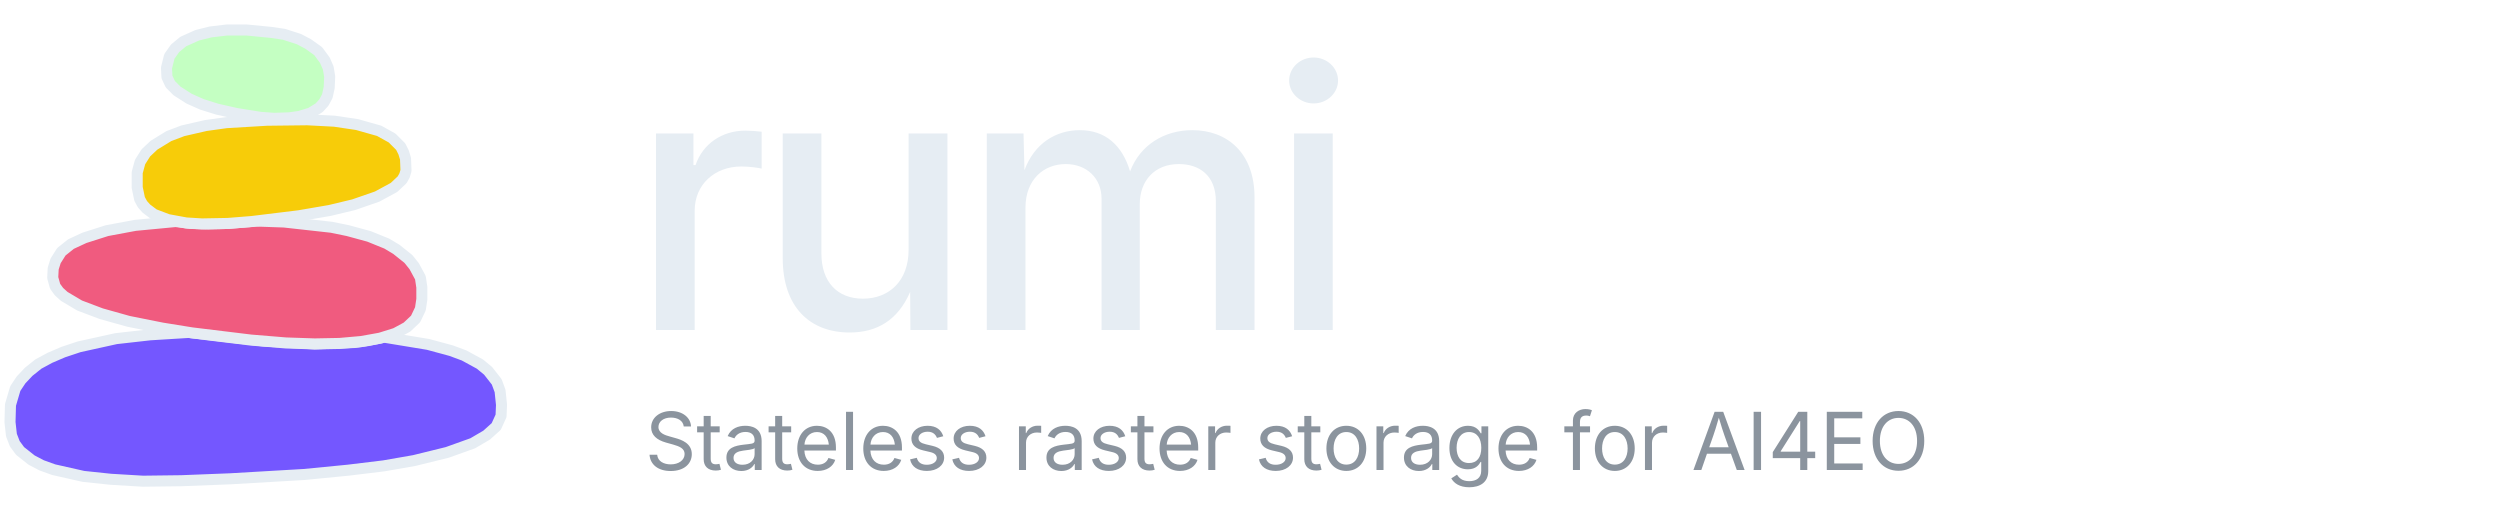
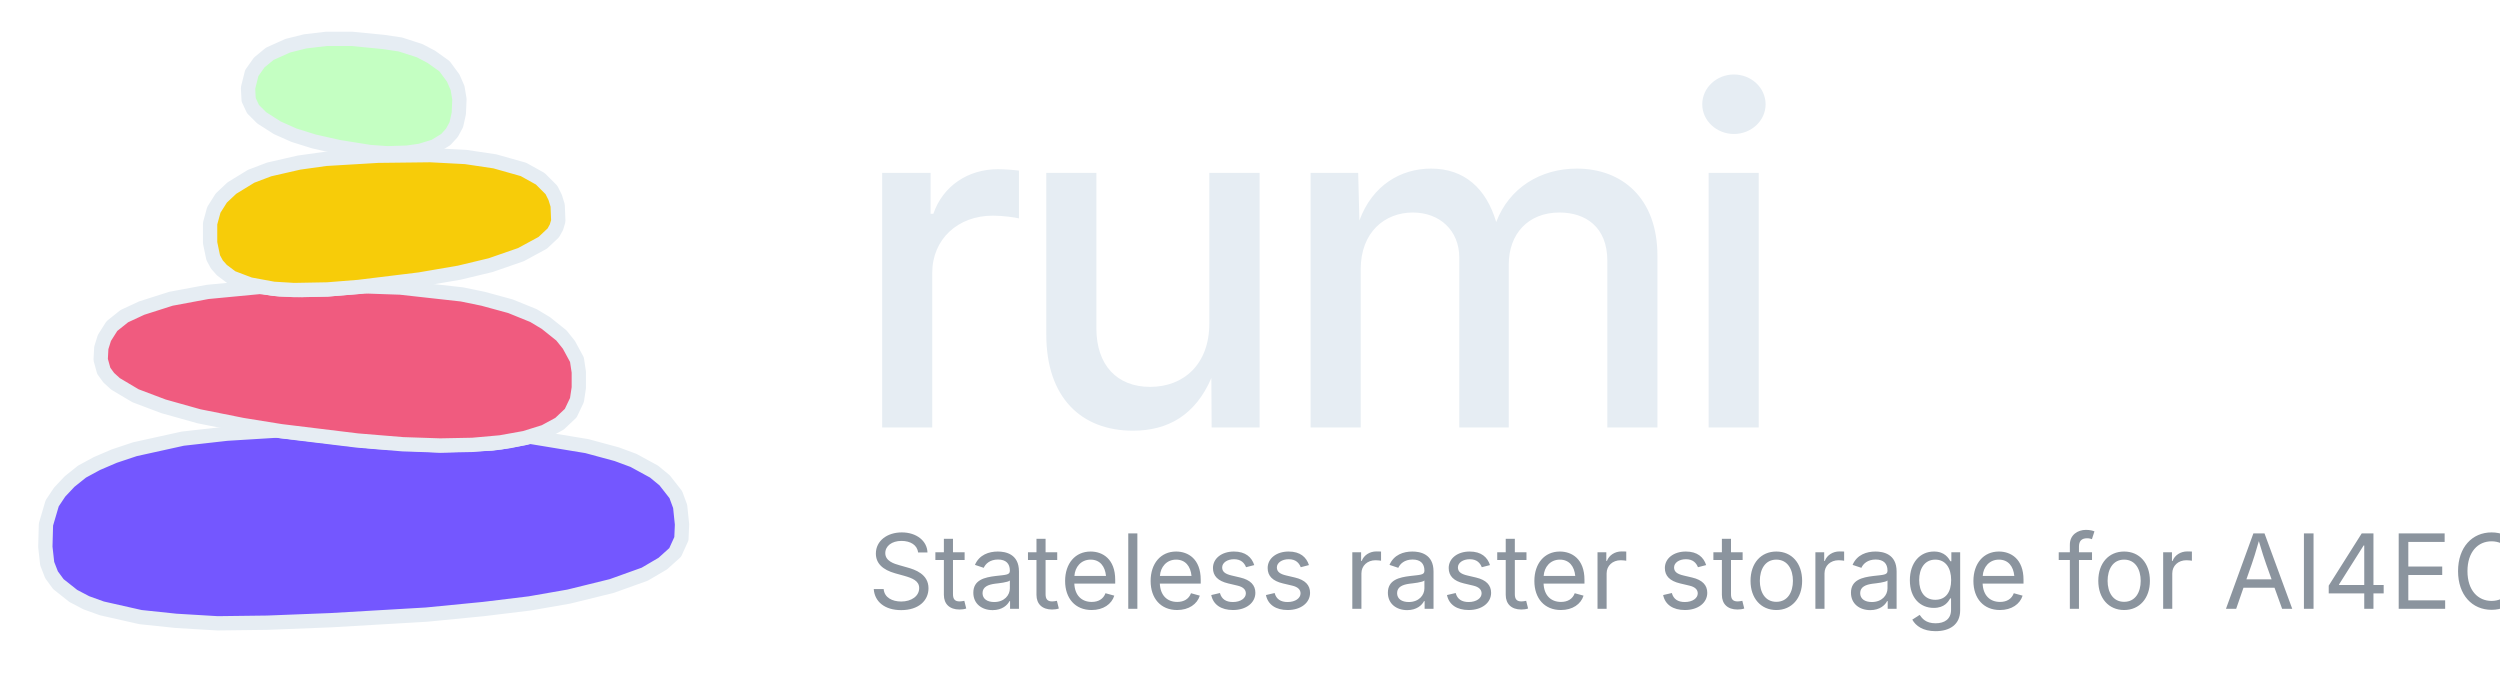
- <svg xmlns="http://www.w3.org/2000/svg" width="500" height="104" viewBox="0 0 500 104" role="img" aria-label="rumi, stateless raster storage for AI4EO">
+ <svg xmlns="http://www.w3.org/2000/svg" width="386" height="104" viewBox="-5 0 386 104" role="img" aria-label="rumi, stateless raster storage for AI4EO">
  <style>
.wm{font-family:'Inter',system-ui,-apple-system,'Segoe UI',Roboto,Arial,sans-serif;font-weight:500;fill:#e6edf3}
.tag{font-family:'Inter',system-ui,-apple-system,'Segoe UI',Roboto,Arial,sans-serif;font-weight:400;fill:#8b949e}
.edge{stroke:#e6edf3;stroke-width:2.3}@keyframes s0{0%,46%{fill-opacity:1}49%,52%{fill-opacity:0}56%,100%{fill-opacity:1}}
.s0{animation:s0 8s ease-in-out infinite}@keyframes s1{0%,44%{fill-opacity:1}47%,61%{fill-opacity:0}65%,100%{fill-opacity:1}}
.s1{animation:s1 8s ease-in-out infinite}@keyframes s2{0%,42%{fill-opacity:1}45%,70%{fill-opacity:0}74%,100%{fill-opacity:1}}
.s2{animation:s2 8s ease-in-out infinite}@keyframes s3{0%,40%{fill-opacity:1}43%,79%{fill-opacity:0}83%,100%{fill-opacity:1}}
.s3{animation:s3 8s ease-in-out infinite}@media (prefers-reduced-motion:reduce){.s{animation:none}}
</style>
  <g transform="translate(2,6) scale(0.96) translate(128.4,67.6)" stroke-linejoin="round">
    <path class="s s0 edge" fill="#7457ff" d="M-99.2 -4.1L-106.3 -3.3L-114 -1.6L-117.3 -0.5L-120.1 0.7L-122.5 2L-124.5 3.6L-126.1 5.3L-127.3 7.1L-128.3 10.5L-128.4 14.1L-128.1 16.8L-127.4 18.6L-126.3 20.1L-123.9 22L-121.8 23.1L-119.3 24L-113.1 25.4L-107.4 26L-100.7 26.4L-92.7 26.3L-82.5 25.9L-67.1 25L-57.9 24.1L-50.5 23.2L-44.2 22.1L-37.3 20.4L-32 18.5L-29.1 16.8L-27.1 15L-26.1 12.8L-26 10.5L-26.3 7.6L-27 5.7L-28.8 3.4L-30.5 2L-33.8 0.2L-36.5 -0.8L-41.3 -2.1L-50.4 -3.6L-53.8 -2.9L-56.6 -2.5L-64.9 -2.2L-75.5 -2.8L-91.1 -4.6Z" />
    <path class="s s1 edge" fill="#f05b7f" d="M-93.9 -27.7L-102.3 -26.9L-108.2 -25.8L-112.9 -24.3L-115.7 -23L-117.7 -21.4L-118.9 -19.5L-119.4 -17.9L-119.5 -16L-119 -14.2L-118.2 -13.1L-117.1 -12.1L-113.9 -10.2L-109.4 -8.5L-103.7 -6.9L-96.7 -5.5L-90.5 -4.5L-78.2 -3L-70.9 -2.4L-64.9 -2.2L-59.7 -2.3L-55.2 -2.7L-51.3 -3.4L-48.1 -4.4L-45.7 -5.7L-43.9 -7.4L-42.9 -9.5L-42.6 -11.5L-42.6 -14L-42.9 -16L-44.2 -18.4L-45.4 -19.9L-47.9 -21.9L-49.9 -23.1L-53.6 -24.6L-58 -25.8L-61.4 -26.5L-71.3 -27.6L-77.1 -27.8L-83 -27.3L-87.1 -27.2L-90.7 -27.3Z" />
    <path class="s s2 edge" fill="#f7cc09" d="M-46 -40.8L-46.4 -42.1L-47 -43.3L-48.8 -45.1L-51.5 -46.6L-56.1 -47.9L-60.8 -48.6L-66.5 -48.9L-74.9 -48.8L-83.3 -48.3L-87.6 -47.7L-92.4 -46.6L-95.3 -45.5L-98.4 -43.6L-100.1 -42L-101.3 -40.1L-101.9 -37.9L-101.9 -34.8L-101.4 -32.4L-100.8 -31.3L-100 -30.4L-98.4 -29.2L-95.5 -28.1L-91.7 -27.4L-88.4 -27.2L-83 -27.3L-78 -27.7L-68.2 -28.9L-61.8 -30L-56.8 -31.2L-51.9 -32.9L-48.4 -34.8L-46.7 -36.4L-46.2 -37.3L-45.9 -38.3Z" />
    <path class="s s3 edge" fill="#c4ffc2" d="M-61.9 -55.6L-62.3 -53.8L-63 -52.5L-64 -51.4L-65.8 -50.3L-68.1 -49.6L-70.2 -49.3L-73.4 -49.2L-76.2 -49.4L-81.2 -50.2L-85.2 -51.1L-88.4 -52.1L-91.1 -53.3L-93.6 -54.9L-95 -56.3L-95.7 -57.8L-95.8 -59.7L-95.2 -62.1L-94 -63.8L-92.3 -65.2L-89.4 -66.5L-86.6 -67.2L-83.2 -67.6L-79.1 -67.6L-74 -67.1L-71.3 -66.7L-68.2 -65.7L-66.3 -64.7L-64.2 -63.2L-62.8 -61.3L-62.1 -59.7L-61.8 -57.9Z" />
  </g>
  <text class="wm" x="126" y="66" font-size="72" letter-spacing="-2.5">rumi</text>
  <text class="tag" x="129" y="94" font-size="16">Stateless raster storage for AI4EO</text>
</svg>
